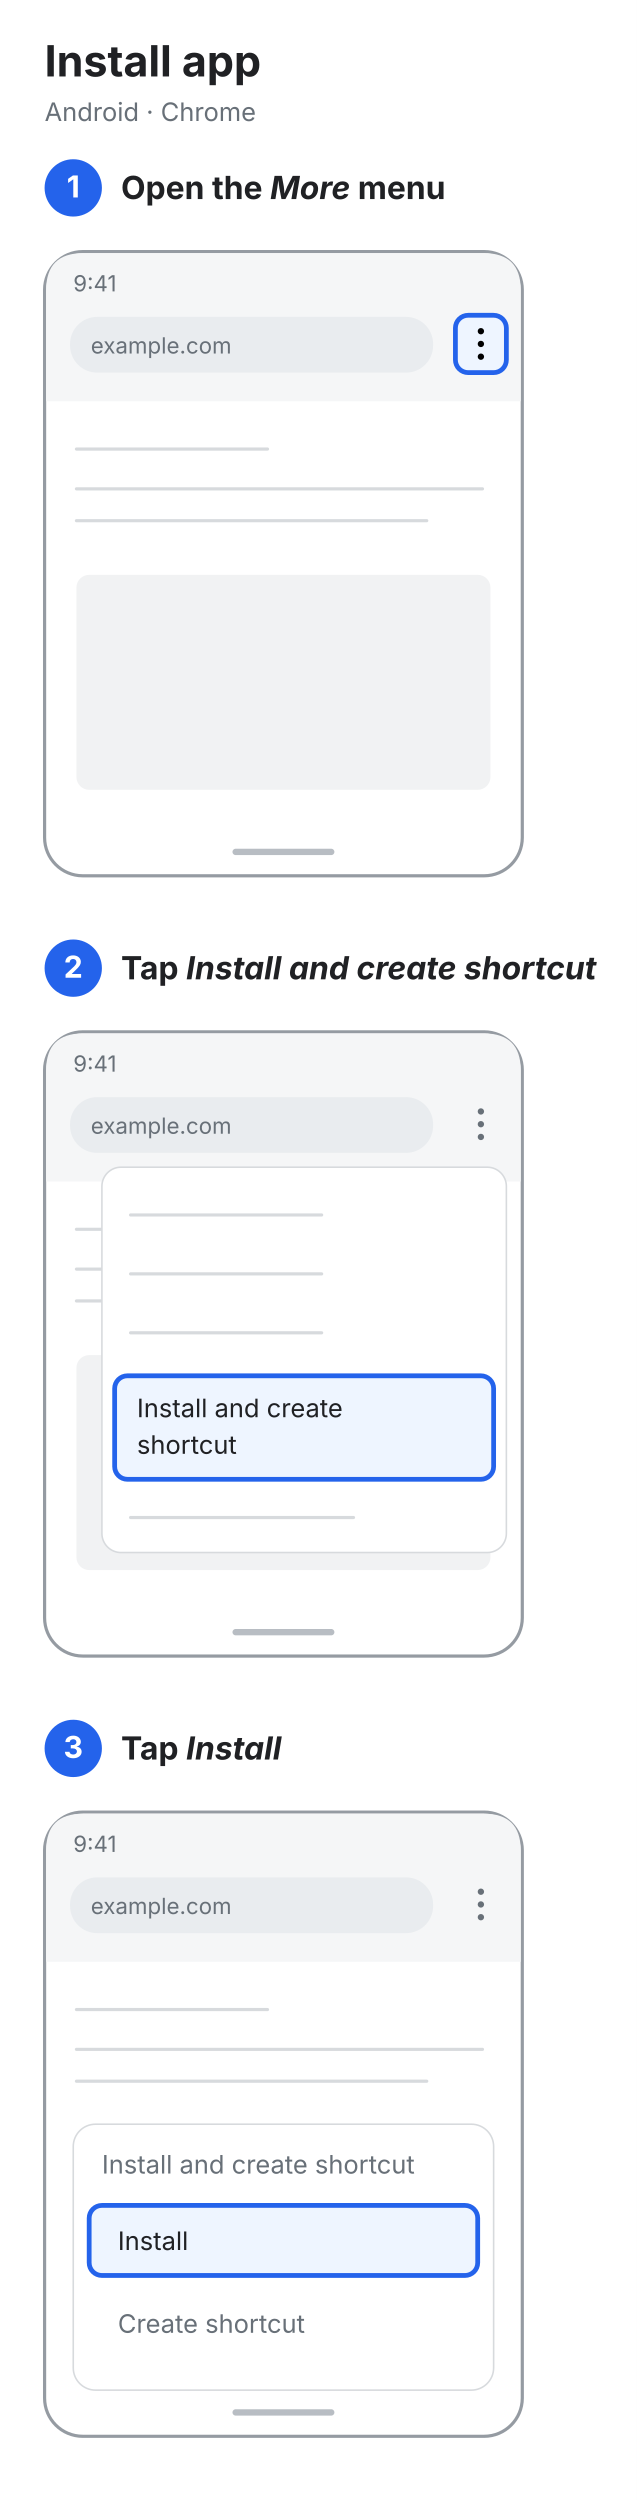
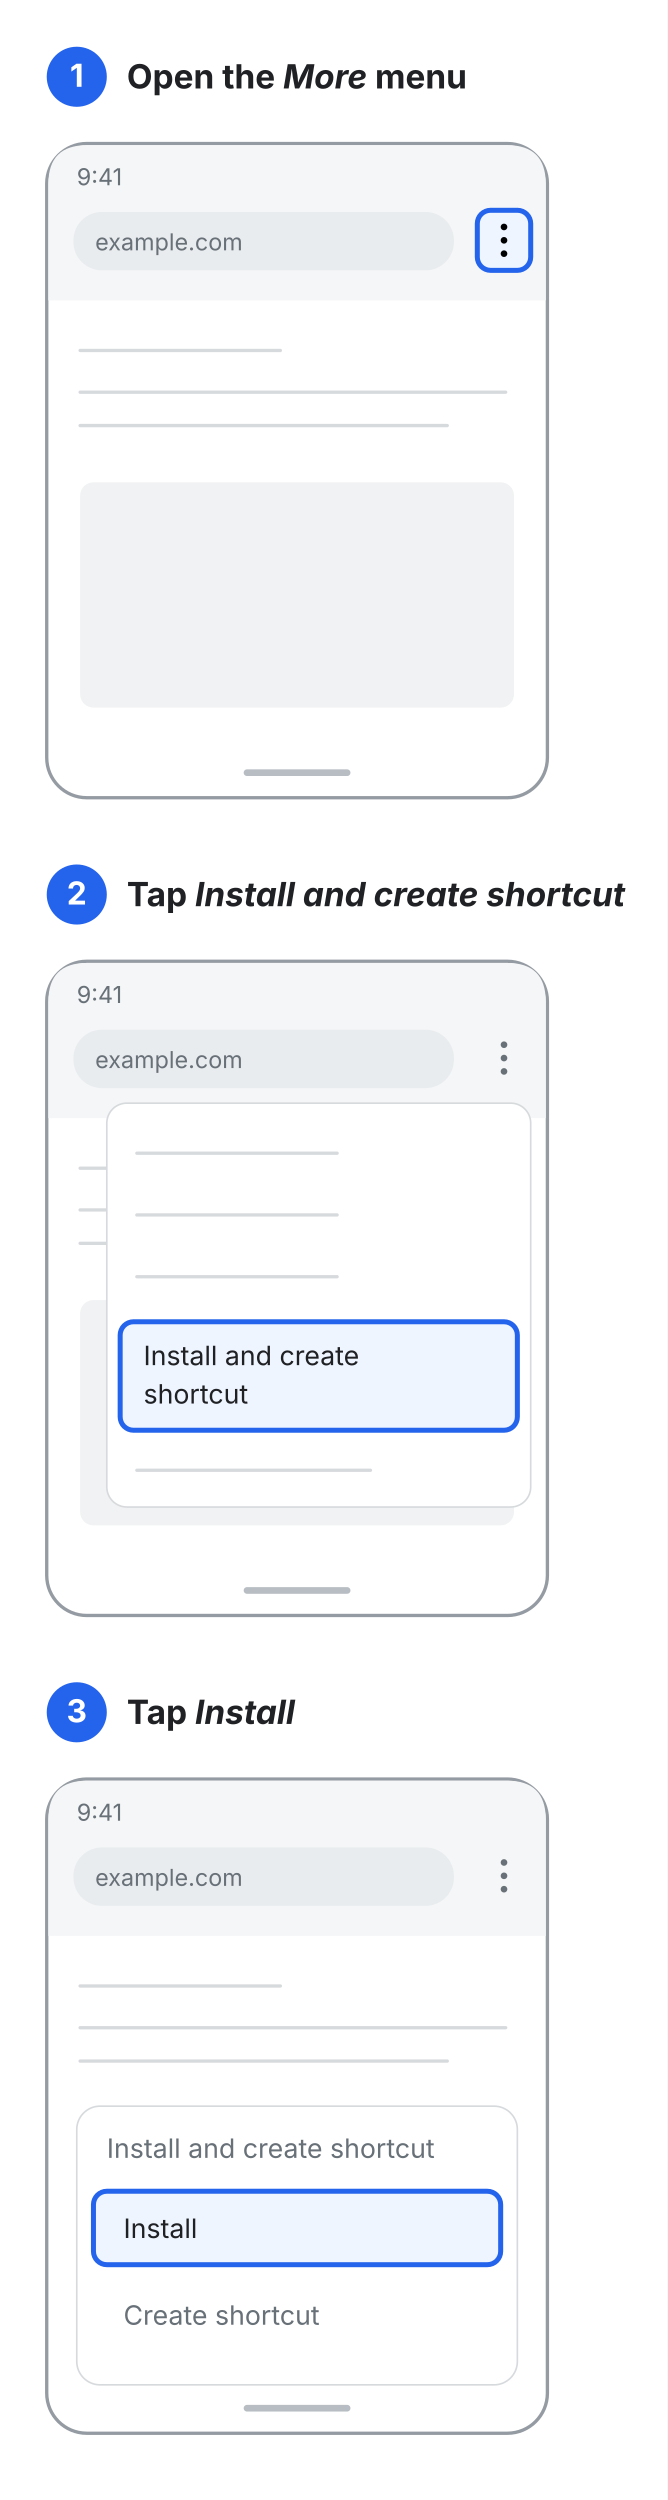
- <svg xmlns="http://www.w3.org/2000/svg" width="400" height="1570" viewBox="0 0 400 1570" role="img" aria-labelledby="title description">
+ <svg xmlns="http://www.w3.org/2000/svg" width="400" height="1498" viewBox="0 72 400 1498" role="img" aria-labelledby="title description">
  <style>text { font-family: -apple-system, BlinkMacSystemFont, 'Segoe UI', sans-serif; fill:#202124; } .heading {font-size:27px;font-weight:650} .subtitle {font-size:16px;fill:#687078} .step-title {font-size:20px;font-weight:650} .label {font-size:16px} .small {font-size:14px} .muted {fill:#687078} .line {fill:none;stroke:#d7dadd;stroke-width:2;stroke-linecap:round} .target {fill:#eef5ff;stroke:#2463eb;stroke-width:3}</style>
  <defs>
    <g id="phone">
      <rect x="0" y="58" width="300" height="392" rx="24" fill="white" stroke="#959ba2" stroke-width="2" />
      <path d="M1 82q0-23 23-23h252q23 0 23 23v70H1Z" fill="#f5f6f7" />
      <text x="18" y="83" class="small muted">9:41</text>
      <rect x="16" y="99" width="228" height="35" rx="17" fill="#e9ecef" />
      <text x="29" y="122" class="small muted" data-pwa-domain="true" data-domain-width="200">example.com</text>
      <circle cx="274" cy="108" r="2" fill="#687078" />
      <circle cx="274" cy="116" r="2" fill="#687078" />
      <circle cx="274" cy="124" r="2" fill="#687078" />
      <path d="M20 182h120" class="line" />
      <path d="M20 207h255" class="line" />
      <path d="M20 227h220" class="line" />
      <rect x="20" y="261" width="260" height="135" rx="8" fill="#f1f2f3" />
      <path d="M120 435h60" stroke="#b8bdc3" stroke-width="4" stroke-linecap="round" />
    </g>
  </defs>
  <rect width="400" height="1570" fill="white" />
-   <text x="28" y="48" class="heading">Install app</text>
-   <text x="28" y="76" class="subtitle">Android · Chrome</text>
  <g id="step-1" transform="translate(28 100)" role="group" aria-labelledby="step-1-title">
    <circle cx="18" cy="18" r="18" fill="#2463eb" />
    <text x="18" y="24" text-anchor="middle" style="font-size:19px;font-weight:650;fill:white">1</text>
    <text x="48" y="25" class="step-title" id="step-1-title">Open the <tspan font-style="italic">More</tspan> menu</text>
    <use href="#phone" />
    <rect x="258" y="98" width="32" height="36" rx="8" class="target" />
    <circle cx="274" cy="108" r="2" />
    <circle cx="274" cy="116" r="2" />
    <circle cx="274" cy="124" r="2" />
  </g>
  <g id="step-2" transform="translate(28 590)" role="group" aria-labelledby="step-2-title">
    <circle cx="18" cy="18" r="18" fill="#2463eb" />
    <text x="18" y="24" text-anchor="middle" style="font-size:19px;font-weight:650;fill:white">2</text>
    <text x="48" y="25" class="step-title" id="step-2-title">Tap <tspan font-style="italic">Install and create shortcut</tspan>
    </text>
    <use href="#phone" />
    <rect x="36" y="143" width="254" height="242" rx="12" fill="white" stroke="#d7dadd" />
    <path d="M54 173h120" class="line" />
    <path d="M54 210h120" class="line" />
    <path d="M54 247h120" class="line" />
    <rect x="44" y="274" width="238" height="65" rx="8" class="target" />
    <text x="58" y="300" class="label">Install and create</text>
    <text x="58" y="323" class="label">shortcut</text>
    <path d="M54 363h140" class="line" />
  </g>
  <g id="step-3" transform="translate(28 1080)" role="group" aria-labelledby="step-3-title">
    <circle cx="18" cy="18" r="18" fill="#2463eb" />
    <text x="18" y="24" text-anchor="middle" style="font-size:19px;font-weight:650;fill:white">3</text>
    <text x="48" y="25" class="step-title" id="step-3-title">Tap <tspan font-style="italic">Install</tspan>
    </text>
    <use href="#phone" />
    <rect x="18" y="254" width="264" height="167" rx="14" fill="white" stroke="#d7dadd" />
    <text x="36" y="285" class="label muted">Install and create shortcut</text>
    <rect x="28" y="305" width="244" height="44" rx="8" class="target" />
    <text x="46" y="333" class="label">Install</text>
    <text x="46" y="385" class="label muted">Create shortcut</text>
  </g>
</svg>
